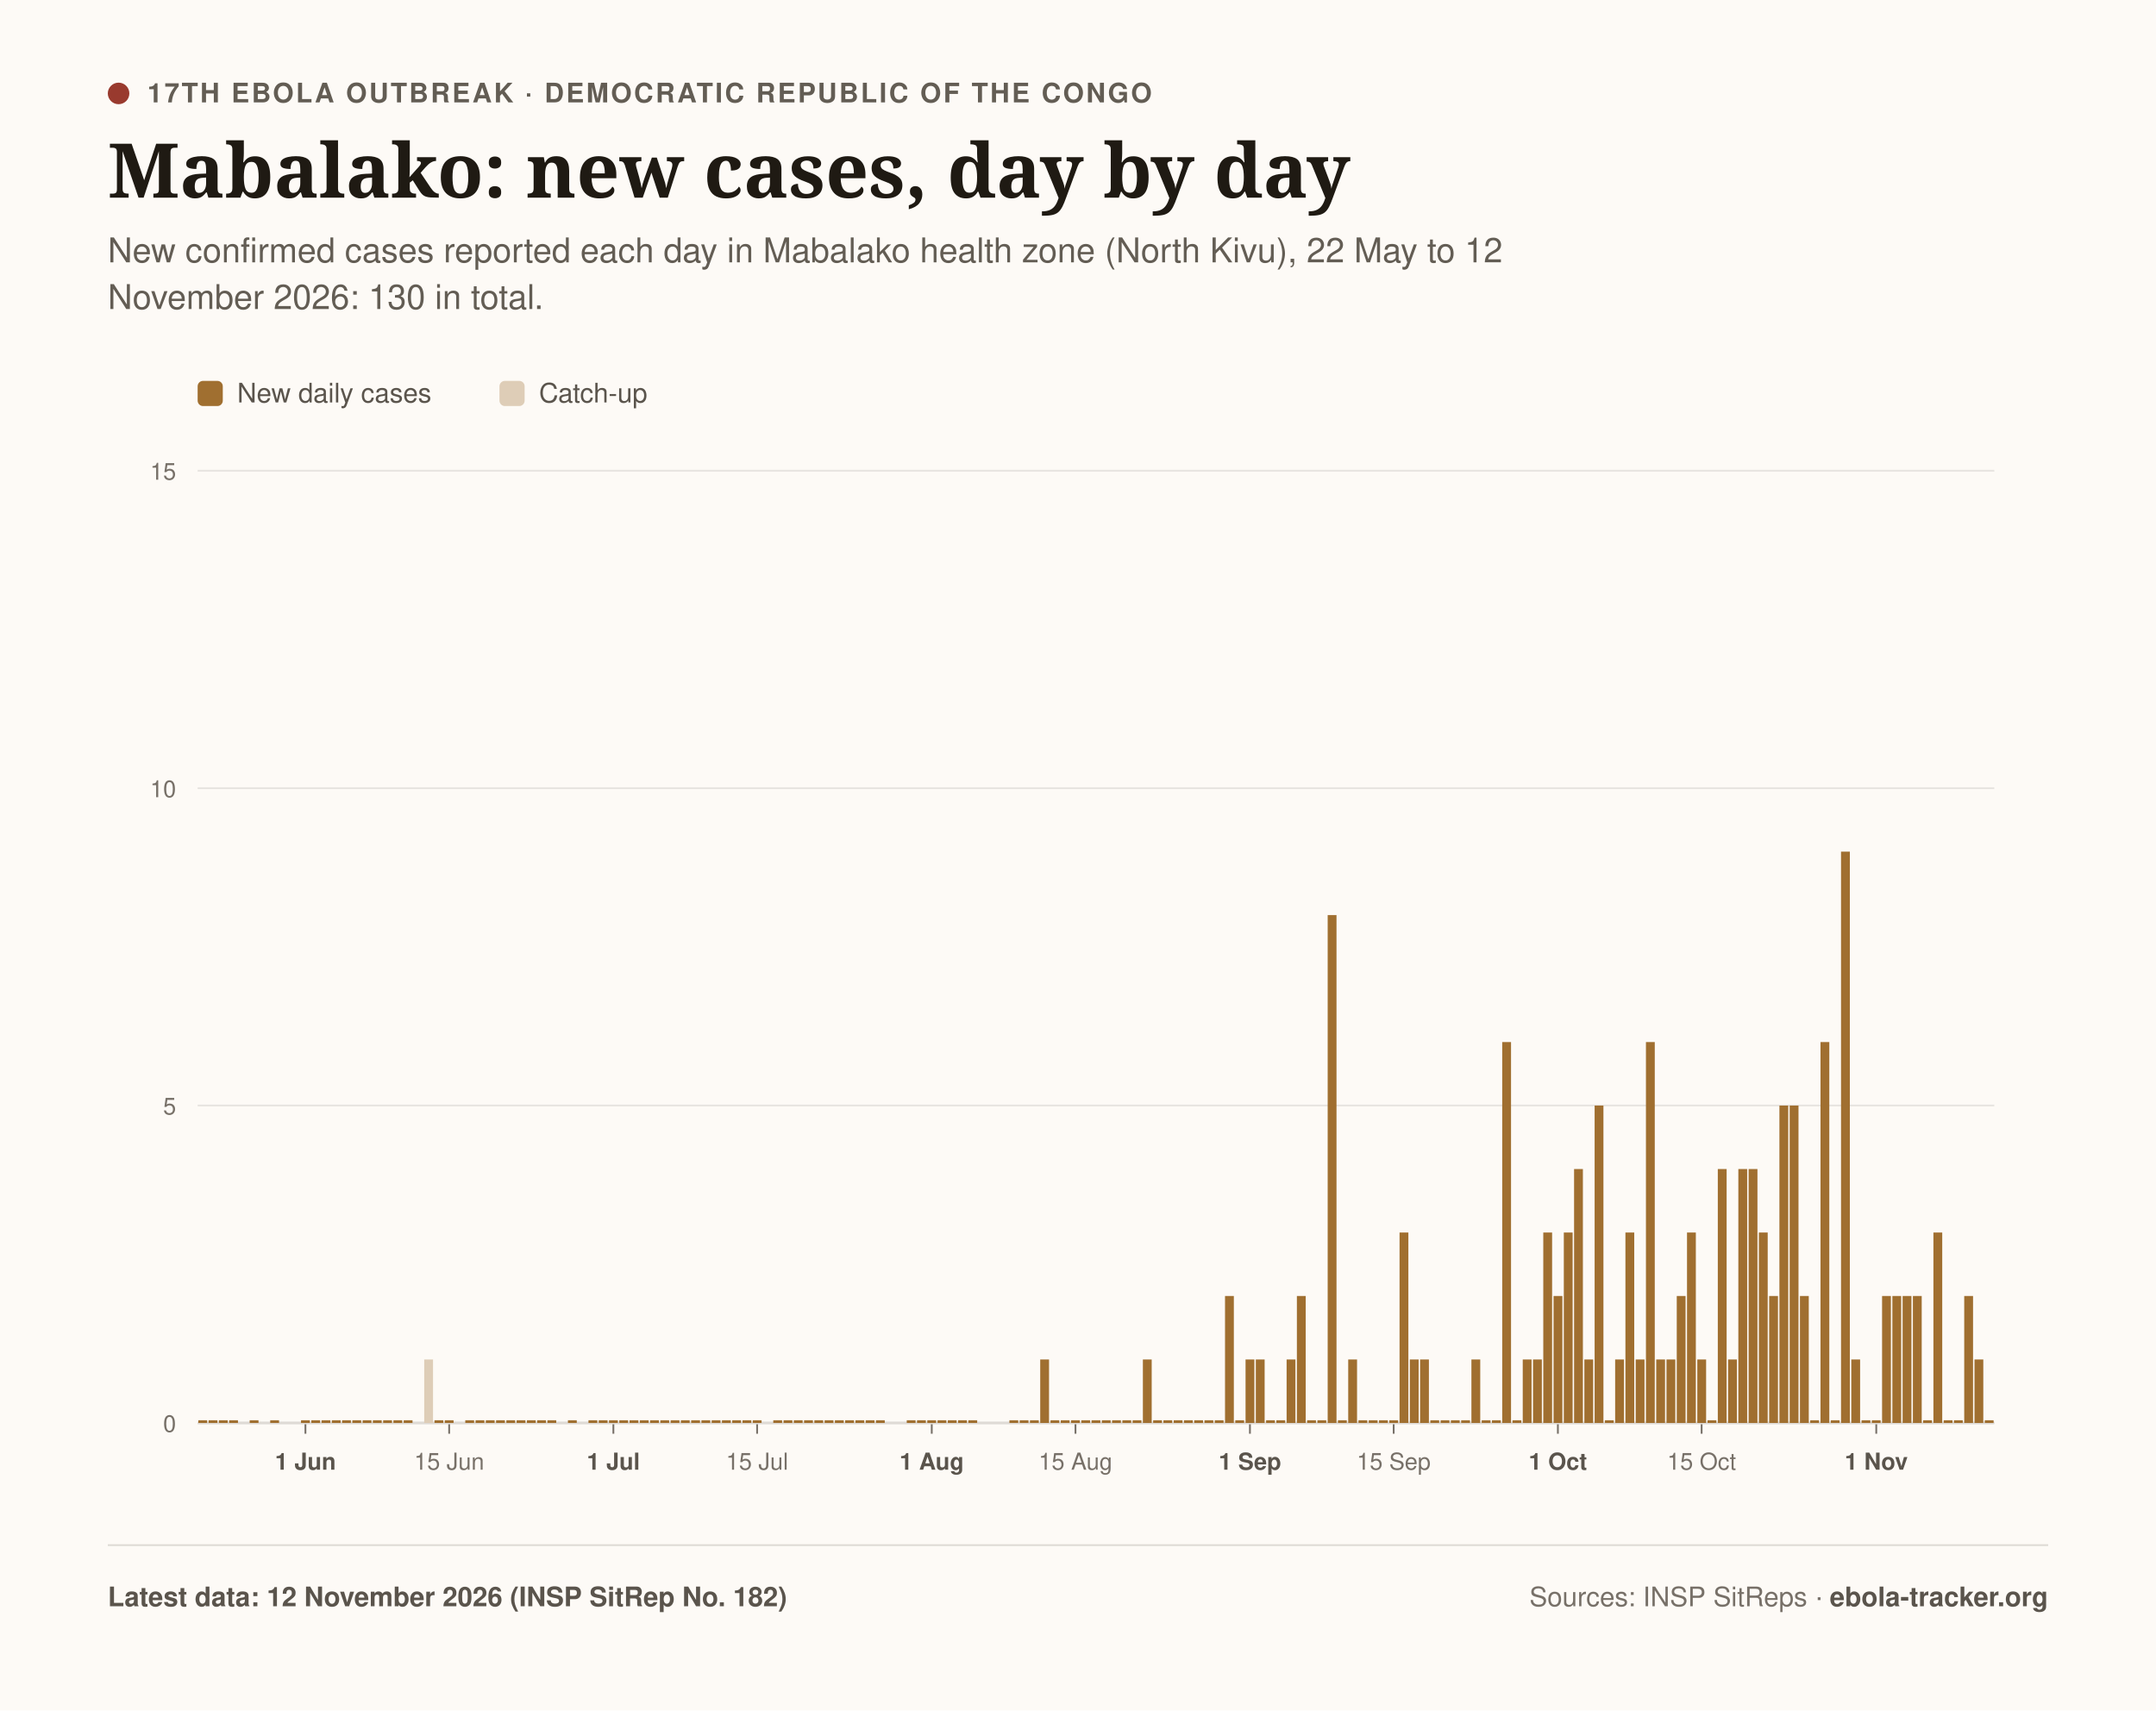
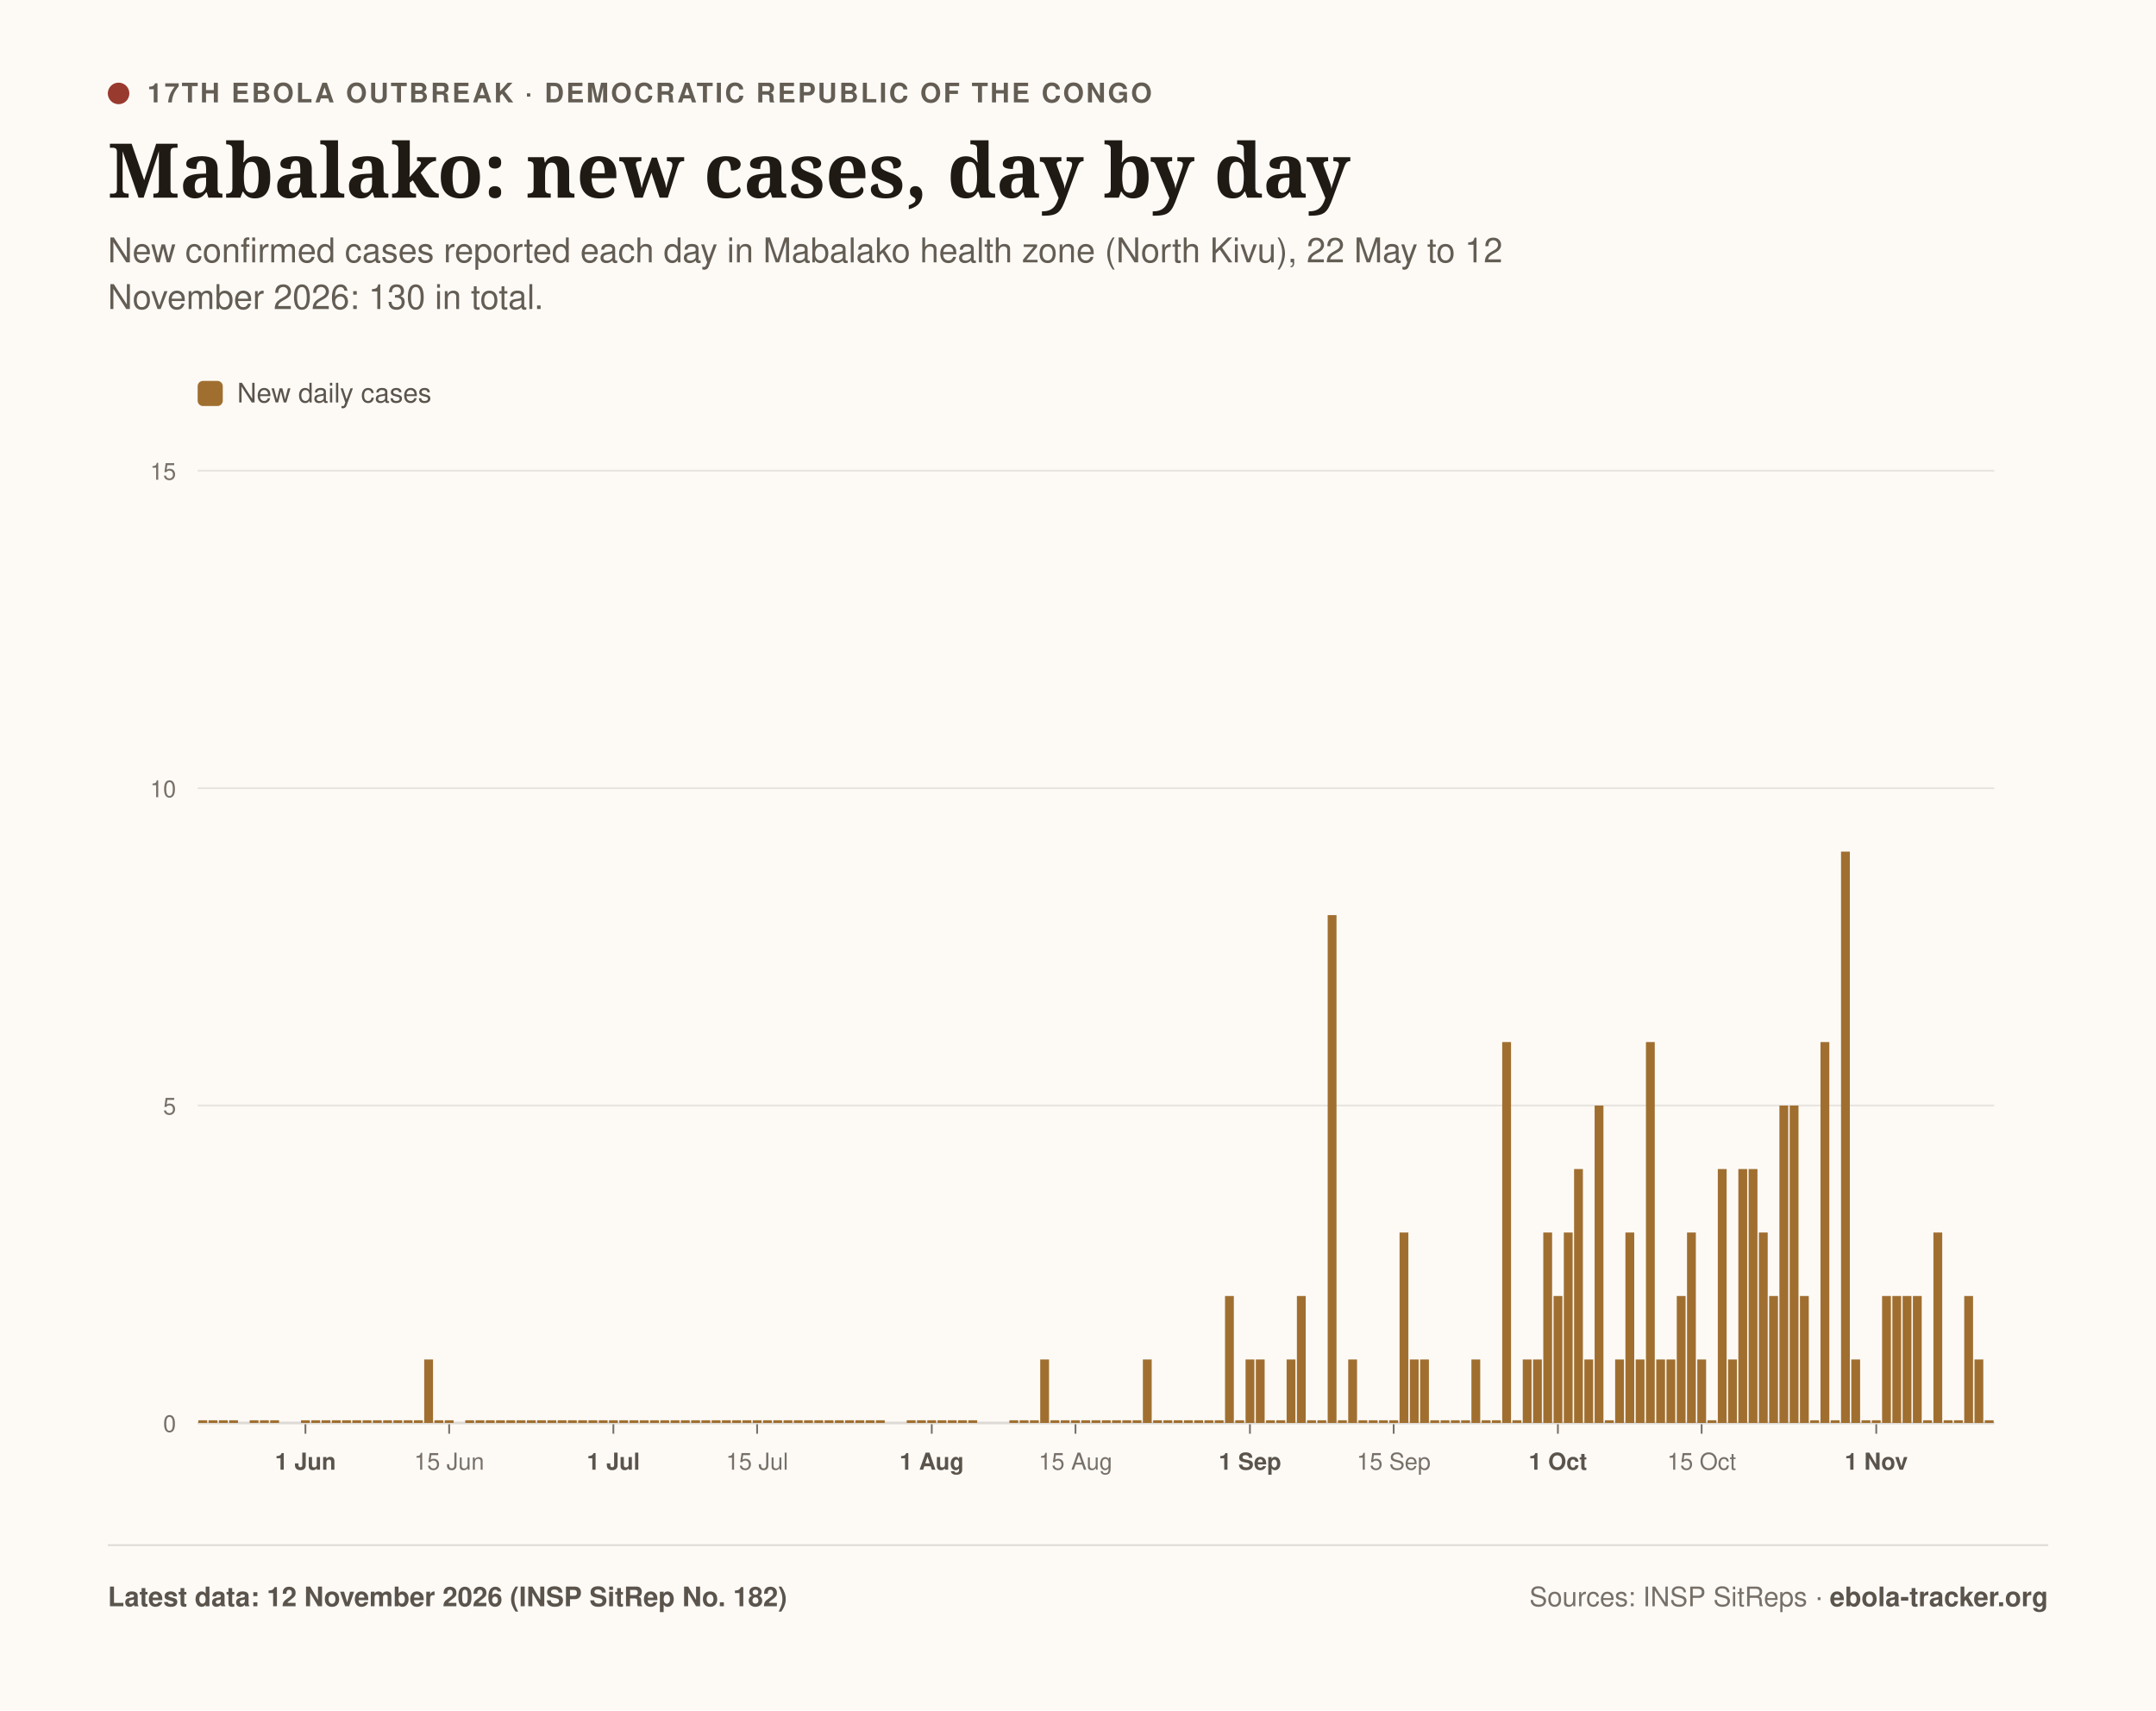
<svg xmlns="http://www.w3.org/2000/svg" viewBox="0 0 1200 952" role="img" aria-label="Mabalako: new cases, day by day. New confirmed cases reported each day in Mabalako health zone (North Kivu), 22 May to 12 November 2026: 130 in total.">
  <rect width="1200" height="952" fill="#FDFAF6" />
  <circle cx="66" cy="52" r="6" fill="#993A2E" />
  <text x="82.0" y="57.0" font-family="'Public Sans',Helvetica,Arial,sans-serif" font-size="15" font-weight="700" fill="#635D54" text-anchor="start" letter-spacing=".08em">17TH EBOLA OUTBREAK · DEMOCRATIC REPUBLIC OF THE CONGO</text>
  <text x="60.0" y="110.0" font-family="'Source Serif 4',Georgia,serif" font-size="42" font-weight="600" fill="#1F1A13" text-anchor="start">Mabalako: new cases, day by day</text>
  <text x="60.0" y="146.0" font-family="'Public Sans',Helvetica,Arial,sans-serif" font-size="19" font-weight="400" fill="#635D54" text-anchor="start">New confirmed cases reported each day in Mabalako health zone (North Kivu), 22 May to 12</text>
  <text x="60.0" y="172.0" font-family="'Public Sans',Helvetica,Arial,sans-serif" font-size="19" font-weight="400" fill="#635D54" text-anchor="start">November 2026: 130 in total.</text>
  <rect x="110" y="212" width="14" height="14" rx="3" fill="#A06F30" />
  <text x="132.0" y="224.0" font-family="'Public Sans',Helvetica,Arial,sans-serif" font-size="15" font-weight="400" fill="#5A544C" text-anchor="start">New daily cases</text>
-   <rect x="278" y="212" width="14" height="14" rx="3" fill="#decdb7" />
-   <text x="300.0" y="224.0" font-family="'Public Sans',Helvetica,Arial,sans-serif" font-size="15" font-weight="400" fill="#5A544C" text-anchor="start">Catch-up</text>
  <line x1="110" x2="1110" y1="792.0" y2="792.0" stroke="#E7E4E0" />
  <text x="98.0" y="797.0" font-family="'Public Sans',Helvetica,Arial,sans-serif" font-size="13" font-weight="400" fill="#777068" text-anchor="end">0</text>
  <line x1="110" x2="1110" y1="615.3" y2="615.3" stroke="#E7E4E0" />
  <text x="98.0" y="620.3" font-family="'Public Sans',Helvetica,Arial,sans-serif" font-size="13" font-weight="400" fill="#777068" text-anchor="end">5</text>
  <line x1="110" x2="1110" y1="438.7" y2="438.7" stroke="#E7E4E0" />
  <text x="98.0" y="443.7" font-family="'Public Sans',Helvetica,Arial,sans-serif" font-size="13" font-weight="400" fill="#777068" text-anchor="end">10</text>
  <line x1="110" x2="1110" y1="262.0" y2="262.0" stroke="#E7E4E0" />
  <text x="98.0" y="267.0" font-family="'Public Sans',Helvetica,Arial,sans-serif" font-size="13" font-weight="400" fill="#777068" text-anchor="end">15</text>
  <line x1="170.0" x2="170.0" y1="792" y2="798" stroke="#777068" />
  <text x="170.0" y="818.0" font-family="'Public Sans',Helvetica,Arial,sans-serif" font-size="13" font-weight="600" fill="#5A544C" text-anchor="middle">1 Jun</text>
  <line x1="250.0" x2="250.0" y1="792" y2="798" stroke="#777068" />
  <text x="250.0" y="818.0" font-family="'Public Sans',Helvetica,Arial,sans-serif" font-size="13" font-weight="400" fill="#777068" text-anchor="middle">15 Jun</text>
  <line x1="341.4" x2="341.4" y1="792" y2="798" stroke="#777068" />
  <text x="341.4" y="818.0" font-family="'Public Sans',Helvetica,Arial,sans-serif" font-size="13" font-weight="600" fill="#5A544C" text-anchor="middle">1 Jul</text>
  <line x1="421.4" x2="421.4" y1="792" y2="798" stroke="#777068" />
  <text x="421.4" y="818.0" font-family="'Public Sans',Helvetica,Arial,sans-serif" font-size="13" font-weight="400" fill="#777068" text-anchor="middle">15 Jul</text>
  <line x1="518.6" x2="518.6" y1="792" y2="798" stroke="#777068" />
  <text x="518.6" y="818.0" font-family="'Public Sans',Helvetica,Arial,sans-serif" font-size="13" font-weight="600" fill="#5A544C" text-anchor="middle">1 Aug</text>
  <line x1="598.6" x2="598.6" y1="792" y2="798" stroke="#777068" />
  <text x="598.6" y="818.0" font-family="'Public Sans',Helvetica,Arial,sans-serif" font-size="13" font-weight="400" fill="#777068" text-anchor="middle">15 Aug</text>
  <line x1="695.7" x2="695.7" y1="792" y2="798" stroke="#777068" />
  <text x="695.7" y="818.0" font-family="'Public Sans',Helvetica,Arial,sans-serif" font-size="13" font-weight="600" fill="#5A544C" text-anchor="middle">1 Sep</text>
  <line x1="775.7" x2="775.7" y1="792" y2="798" stroke="#777068" />
  <text x="775.7" y="818.0" font-family="'Public Sans',Helvetica,Arial,sans-serif" font-size="13" font-weight="400" fill="#777068" text-anchor="middle">15 Sep</text>
  <line x1="867.1" x2="867.1" y1="792" y2="798" stroke="#777068" />
  <text x="867.1" y="818.0" font-family="'Public Sans',Helvetica,Arial,sans-serif" font-size="13" font-weight="600" fill="#5A544C" text-anchor="middle">1 Oct</text>
  <line x1="947.1" x2="947.1" y1="792" y2="798" stroke="#777068" />
  <text x="947.1" y="818.0" font-family="'Public Sans',Helvetica,Arial,sans-serif" font-size="13" font-weight="400" fill="#777068" text-anchor="middle">15 Oct</text>
  <line x1="1044.3" x2="1044.3" y1="792" y2="798" stroke="#777068" />
  <text x="1044.3" y="818.0" font-family="'Public Sans',Helvetica,Arial,sans-serif" font-size="13" font-weight="600" fill="#5A544C" text-anchor="middle">1 Nov</text>
  <line x1="110" x2="1110" y1="792" y2="792" stroke="#DEDAD5" stroke-width="1.5" />
  <rect x="110.40" y="790.50" width="4.91" height="1.50" fill="#A06F30" />
  <rect x="116.11" y="790.50" width="4.91" height="1.50" fill="#A06F30" />
  <rect x="121.83" y="790.50" width="4.91" height="1.50" fill="#A06F30" />
  <rect x="127.54" y="790.50" width="4.91" height="1.50" fill="#A06F30" />
  <rect x="138.97" y="790.50" width="4.91" height="1.50" fill="#A06F30" />
+   <rect x="144.69" y="790.50" width="4.91" height="1.50" fill="#A06F30" />
  <rect x="150.40" y="790.50" width="4.91" height="1.50" fill="#A06F30" />
  <rect x="167.54" y="790.50" width="4.91" height="1.50" fill="#A06F30" />
  <rect x="173.26" y="790.50" width="4.91" height="1.50" fill="#A06F30" />
  <rect x="178.97" y="790.50" width="4.91" height="1.50" fill="#A06F30" />
  <rect x="184.69" y="790.50" width="4.91" height="1.50" fill="#A06F30" />
  <rect x="190.40" y="790.50" width="4.91" height="1.50" fill="#A06F30" />
  <rect x="196.11" y="790.50" width="4.91" height="1.50" fill="#A06F30" />
  <rect x="201.83" y="790.50" width="4.91" height="1.50" fill="#A06F30" />
  <rect x="207.54" y="790.50" width="4.91" height="1.50" fill="#A06F30" />
  <rect x="213.26" y="790.50" width="4.91" height="1.50" fill="#A06F30" />
  <rect x="218.97" y="790.50" width="4.91" height="1.50" fill="#A06F30" />
  <rect x="224.69" y="790.50" width="4.91" height="1.50" fill="#A06F30" />
-   <rect x="236.11" y="756.67" width="4.91" height="35.33" fill="#decdb7" />
+   <rect x="230.40" y="790.50" width="4.91" height="1.50" fill="#A06F30" />
+   <rect x="236.11" y="756.67" width="4.91" height="35.33" fill="#A06F30" />
  <rect x="241.83" y="790.50" width="4.91" height="1.50" fill="#A06F30" />
  <rect x="247.54" y="790.50" width="4.91" height="1.50" fill="#A06F30" />
  <rect x="258.97" y="790.50" width="4.91" height="1.50" fill="#A06F30" />
  <rect x="264.69" y="790.50" width="4.91" height="1.50" fill="#A06F30" />
  <rect x="270.40" y="790.50" width="4.91" height="1.50" fill="#A06F30" />
  <rect x="276.11" y="790.50" width="4.91" height="1.50" fill="#A06F30" />
  <rect x="281.83" y="790.50" width="4.91" height="1.50" fill="#A06F30" />
  <rect x="287.54" y="790.50" width="4.91" height="1.50" fill="#A06F30" />
  <rect x="293.26" y="790.50" width="4.91" height="1.50" fill="#A06F30" />
  <rect x="298.97" y="790.50" width="4.91" height="1.50" fill="#A06F30" />
  <rect x="304.69" y="790.50" width="4.91" height="1.50" fill="#A06F30" />
+   <rect x="310.40" y="790.50" width="4.91" height="1.50" fill="#A06F30" />
  <rect x="316.11" y="790.50" width="4.91" height="1.50" fill="#A06F30" />
+   <rect x="321.83" y="790.50" width="4.91" height="1.50" fill="#A06F30" />
  <rect x="327.54" y="790.50" width="4.91" height="1.50" fill="#A06F30" />
  <rect x="333.26" y="790.50" width="4.91" height="1.50" fill="#A06F30" />
  <rect x="338.97" y="790.50" width="4.91" height="1.50" fill="#A06F30" />
  <rect x="344.69" y="790.50" width="4.91" height="1.50" fill="#A06F30" />
  <rect x="350.40" y="790.50" width="4.91" height="1.50" fill="#A06F30" />
  <rect x="356.11" y="790.50" width="4.91" height="1.50" fill="#A06F30" />
  <rect x="361.83" y="790.50" width="4.91" height="1.50" fill="#A06F30" />
  <rect x="367.54" y="790.50" width="4.91" height="1.50" fill="#A06F30" />
  <rect x="373.26" y="790.50" width="4.91" height="1.50" fill="#A06F30" />
  <rect x="378.97" y="790.50" width="4.91" height="1.50" fill="#A06F30" />
  <rect x="384.69" y="790.50" width="4.91" height="1.50" fill="#A06F30" />
  <rect x="390.40" y="790.50" width="4.91" height="1.50" fill="#A06F30" />
  <rect x="396.11" y="790.50" width="4.91" height="1.50" fill="#A06F30" />
  <rect x="401.83" y="790.50" width="4.91" height="1.50" fill="#A06F30" />
  <rect x="407.54" y="790.50" width="4.91" height="1.50" fill="#A06F30" />
  <rect x="413.26" y="790.50" width="4.91" height="1.50" fill="#A06F30" />
  <rect x="418.97" y="790.50" width="4.91" height="1.50" fill="#A06F30" />
+   <rect x="424.69" y="790.50" width="4.91" height="1.50" fill="#A06F30" />
  <rect x="430.40" y="790.50" width="4.91" height="1.50" fill="#A06F30" />
  <rect x="436.11" y="790.50" width="4.91" height="1.50" fill="#A06F30" />
  <rect x="441.83" y="790.50" width="4.91" height="1.50" fill="#A06F30" />
  <rect x="447.54" y="790.50" width="4.91" height="1.50" fill="#A06F30" />
  <rect x="453.26" y="790.50" width="4.91" height="1.50" fill="#A06F30" />
  <rect x="458.97" y="790.50" width="4.91" height="1.50" fill="#A06F30" />
  <rect x="464.69" y="790.50" width="4.91" height="1.50" fill="#A06F30" />
  <rect x="470.40" y="790.50" width="4.91" height="1.50" fill="#A06F30" />
  <rect x="476.11" y="790.50" width="4.91" height="1.50" fill="#A06F30" />
  <rect x="481.83" y="790.50" width="4.91" height="1.50" fill="#A06F30" />
  <rect x="487.54" y="790.50" width="4.91" height="1.50" fill="#A06F30" />
  <rect x="504.69" y="790.50" width="4.91" height="1.50" fill="#A06F30" />
  <rect x="510.40" y="790.50" width="4.91" height="1.50" fill="#A06F30" />
  <rect x="516.11" y="790.50" width="4.91" height="1.50" fill="#A06F30" />
  <rect x="521.83" y="790.50" width="4.91" height="1.50" fill="#A06F30" />
  <rect x="527.54" y="790.50" width="4.91" height="1.50" fill="#A06F30" />
  <rect x="533.26" y="790.50" width="4.91" height="1.50" fill="#A06F30" />
  <rect x="538.97" y="790.50" width="4.91" height="1.50" fill="#A06F30" />
  <rect x="561.83" y="790.50" width="4.91" height="1.50" fill="#A06F30" />
  <rect x="567.54" y="790.50" width="4.91" height="1.50" fill="#A06F30" />
  <rect x="573.26" y="790.50" width="4.91" height="1.50" fill="#A06F30" />
  <rect x="578.97" y="756.67" width="4.91" height="35.33" fill="#A06F30" />
  <rect x="584.69" y="790.50" width="4.91" height="1.50" fill="#A06F30" />
  <rect x="590.40" y="790.50" width="4.91" height="1.50" fill="#A06F30" />
  <rect x="596.11" y="790.50" width="4.91" height="1.50" fill="#A06F30" />
  <rect x="601.83" y="790.50" width="4.91" height="1.50" fill="#A06F30" />
  <rect x="607.54" y="790.50" width="4.91" height="1.50" fill="#A06F30" />
  <rect x="613.26" y="790.50" width="4.91" height="1.50" fill="#A06F30" />
  <rect x="618.97" y="790.50" width="4.91" height="1.50" fill="#A06F30" />
  <rect x="624.69" y="790.50" width="4.91" height="1.50" fill="#A06F30" />
  <rect x="630.40" y="790.50" width="4.91" height="1.50" fill="#A06F30" />
  <rect x="636.11" y="756.67" width="4.91" height="35.33" fill="#A06F30" />
  <rect x="641.83" y="790.50" width="4.91" height="1.50" fill="#A06F30" />
  <rect x="647.54" y="790.50" width="4.91" height="1.50" fill="#A06F30" />
  <rect x="653.26" y="790.50" width="4.91" height="1.50" fill="#A06F30" />
  <rect x="658.97" y="790.50" width="4.91" height="1.50" fill="#A06F30" />
  <rect x="664.69" y="790.50" width="4.91" height="1.50" fill="#A06F30" />
  <rect x="670.40" y="790.50" width="4.91" height="1.50" fill="#A06F30" />
  <rect x="676.11" y="790.50" width="4.91" height="1.50" fill="#A06F30" />
  <rect x="681.83" y="721.33" width="4.91" height="70.67" fill="#A06F30" />
  <rect x="687.54" y="790.50" width="4.91" height="1.50" fill="#A06F30" />
  <rect x="693.26" y="756.67" width="4.91" height="35.33" fill="#A06F30" />
  <rect x="698.97" y="756.67" width="4.91" height="35.33" fill="#A06F30" />
  <rect x="704.69" y="790.50" width="4.91" height="1.50" fill="#A06F30" />
  <rect x="710.40" y="790.50" width="4.91" height="1.50" fill="#A06F30" />
  <rect x="716.11" y="756.67" width="4.91" height="35.33" fill="#A06F30" />
  <rect x="721.83" y="721.33" width="4.91" height="70.67" fill="#A06F30" />
  <rect x="727.54" y="790.50" width="4.91" height="1.50" fill="#A06F30" />
  <rect x="733.26" y="790.50" width="4.91" height="1.50" fill="#A06F30" />
  <rect x="738.97" y="509.33" width="4.91" height="282.67" fill="#A06F30" />
  <rect x="744.69" y="790.50" width="4.91" height="1.50" fill="#A06F30" />
  <rect x="750.40" y="756.67" width="4.91" height="35.33" fill="#A06F30" />
  <rect x="756.11" y="790.50" width="4.91" height="1.50" fill="#A06F30" />
  <rect x="761.83" y="790.50" width="4.91" height="1.50" fill="#A06F30" />
  <rect x="767.54" y="790.50" width="4.91" height="1.50" fill="#A06F30" />
  <rect x="773.26" y="790.50" width="4.91" height="1.50" fill="#A06F30" />
  <rect x="778.97" y="686.00" width="4.91" height="106.00" fill="#A06F30" />
  <rect x="784.69" y="756.67" width="4.91" height="35.33" fill="#A06F30" />
  <rect x="790.40" y="756.67" width="4.91" height="35.33" fill="#A06F30" />
  <rect x="796.11" y="790.50" width="4.91" height="1.50" fill="#A06F30" />
  <rect x="801.83" y="790.50" width="4.91" height="1.50" fill="#A06F30" />
  <rect x="807.54" y="790.50" width="4.91" height="1.50" fill="#A06F30" />
  <rect x="813.26" y="790.50" width="4.91" height="1.50" fill="#A06F30" />
  <rect x="818.97" y="756.67" width="4.91" height="35.33" fill="#A06F30" />
  <rect x="824.69" y="790.50" width="4.91" height="1.50" fill="#A06F30" />
  <rect x="830.40" y="790.50" width="4.91" height="1.50" fill="#A06F30" />
  <rect x="836.11" y="580.00" width="4.91" height="212.00" fill="#A06F30" />
  <rect x="841.83" y="790.50" width="4.91" height="1.50" fill="#A06F30" />
  <rect x="847.54" y="756.67" width="4.91" height="35.33" fill="#A06F30" />
  <rect x="853.26" y="756.67" width="4.91" height="35.33" fill="#A06F30" />
  <rect x="858.97" y="686.00" width="4.91" height="106.00" fill="#A06F30" />
  <rect x="864.69" y="721.33" width="4.91" height="70.67" fill="#A06F30" />
  <rect x="870.40" y="686.00" width="4.91" height="106.00" fill="#A06F30" />
  <rect x="876.11" y="650.67" width="4.91" height="141.33" fill="#A06F30" />
  <rect x="881.83" y="756.67" width="4.91" height="35.33" fill="#A06F30" />
  <rect x="887.54" y="615.33" width="4.91" height="176.67" fill="#A06F30" />
  <rect x="893.26" y="790.50" width="4.91" height="1.50" fill="#A06F30" />
  <rect x="898.97" y="756.67" width="4.91" height="35.33" fill="#A06F30" />
  <rect x="904.69" y="686.00" width="4.91" height="106.00" fill="#A06F30" />
  <rect x="910.40" y="756.67" width="4.91" height="35.33" fill="#A06F30" />
  <rect x="916.11" y="580.00" width="4.91" height="212.00" fill="#A06F30" />
  <rect x="921.83" y="756.67" width="4.91" height="35.33" fill="#A06F30" />
  <rect x="927.54" y="756.67" width="4.91" height="35.33" fill="#A06F30" />
  <rect x="933.26" y="721.33" width="4.91" height="70.67" fill="#A06F30" />
  <rect x="938.97" y="686.00" width="4.91" height="106.00" fill="#A06F30" />
  <rect x="944.69" y="756.67" width="4.91" height="35.33" fill="#A06F30" />
  <rect x="950.40" y="790.50" width="4.91" height="1.50" fill="#A06F30" />
  <rect x="956.11" y="650.67" width="4.91" height="141.33" fill="#A06F30" />
  <rect x="961.83" y="756.67" width="4.91" height="35.33" fill="#A06F30" />
  <rect x="967.54" y="650.67" width="4.91" height="141.33" fill="#A06F30" />
  <rect x="973.26" y="650.67" width="4.91" height="141.33" fill="#A06F30" />
  <rect x="978.97" y="686.00" width="4.91" height="106.00" fill="#A06F30" />
  <rect x="984.69" y="721.33" width="4.91" height="70.67" fill="#A06F30" />
  <rect x="990.40" y="615.33" width="4.91" height="176.67" fill="#A06F30" />
  <rect x="996.11" y="615.33" width="4.91" height="176.67" fill="#A06F30" />
  <rect x="1001.83" y="721.33" width="4.91" height="70.67" fill="#A06F30" />
  <rect x="1007.54" y="790.50" width="4.91" height="1.50" fill="#A06F30" />
  <rect x="1013.26" y="580.00" width="4.91" height="212.00" fill="#A06F30" />
  <rect x="1018.97" y="790.50" width="4.91" height="1.50" fill="#A06F30" />
  <rect x="1024.69" y="474.00" width="4.91" height="318.00" fill="#A06F30" />
  <rect x="1030.40" y="756.67" width="4.91" height="35.33" fill="#A06F30" />
  <rect x="1036.11" y="790.50" width="4.91" height="1.50" fill="#A06F30" />
  <rect x="1041.83" y="790.50" width="4.91" height="1.50" fill="#A06F30" />
  <rect x="1047.54" y="721.33" width="4.91" height="70.67" fill="#A06F30" />
  <rect x="1053.26" y="721.33" width="4.91" height="70.67" fill="#A06F30" />
  <rect x="1058.97" y="721.33" width="4.91" height="70.67" fill="#A06F30" />
  <rect x="1064.69" y="721.33" width="4.91" height="70.67" fill="#A06F30" />
  <rect x="1070.40" y="790.50" width="4.91" height="1.50" fill="#A06F30" />
  <rect x="1076.11" y="686.00" width="4.91" height="106.00" fill="#A06F30" />
  <rect x="1081.83" y="790.50" width="4.91" height="1.50" fill="#A06F30" />
  <rect x="1087.54" y="790.50" width="4.91" height="1.50" fill="#A06F30" />
  <rect x="1093.26" y="721.33" width="4.91" height="70.67" fill="#A06F30" />
  <rect x="1098.97" y="756.67" width="4.91" height="35.33" fill="#A06F30" />
  <rect x="1104.69" y="790.50" width="4.91" height="1.50" fill="#A06F30" />
  <line x1="60" x2="1140" y1="860" y2="860" stroke="#DEDAD5" />
  <text x="60.0" y="894.0" font-family="'Public Sans',Helvetica,Arial,sans-serif" font-size="15" font-weight="600" fill="#5A544C" text-anchor="start">Latest data: 12 November 2026 (INSP SitRep No. 182)</text>
  <text x="1140" y="894" text-anchor="end" font-family="'Public Sans',Helvetica,Arial,sans-serif" font-size="15" fill="#777068">Sources: INSP SitReps · <tspan font-weight="700" fill="#5A544C">ebola-tracker.org</tspan>
  </text>
</svg>
